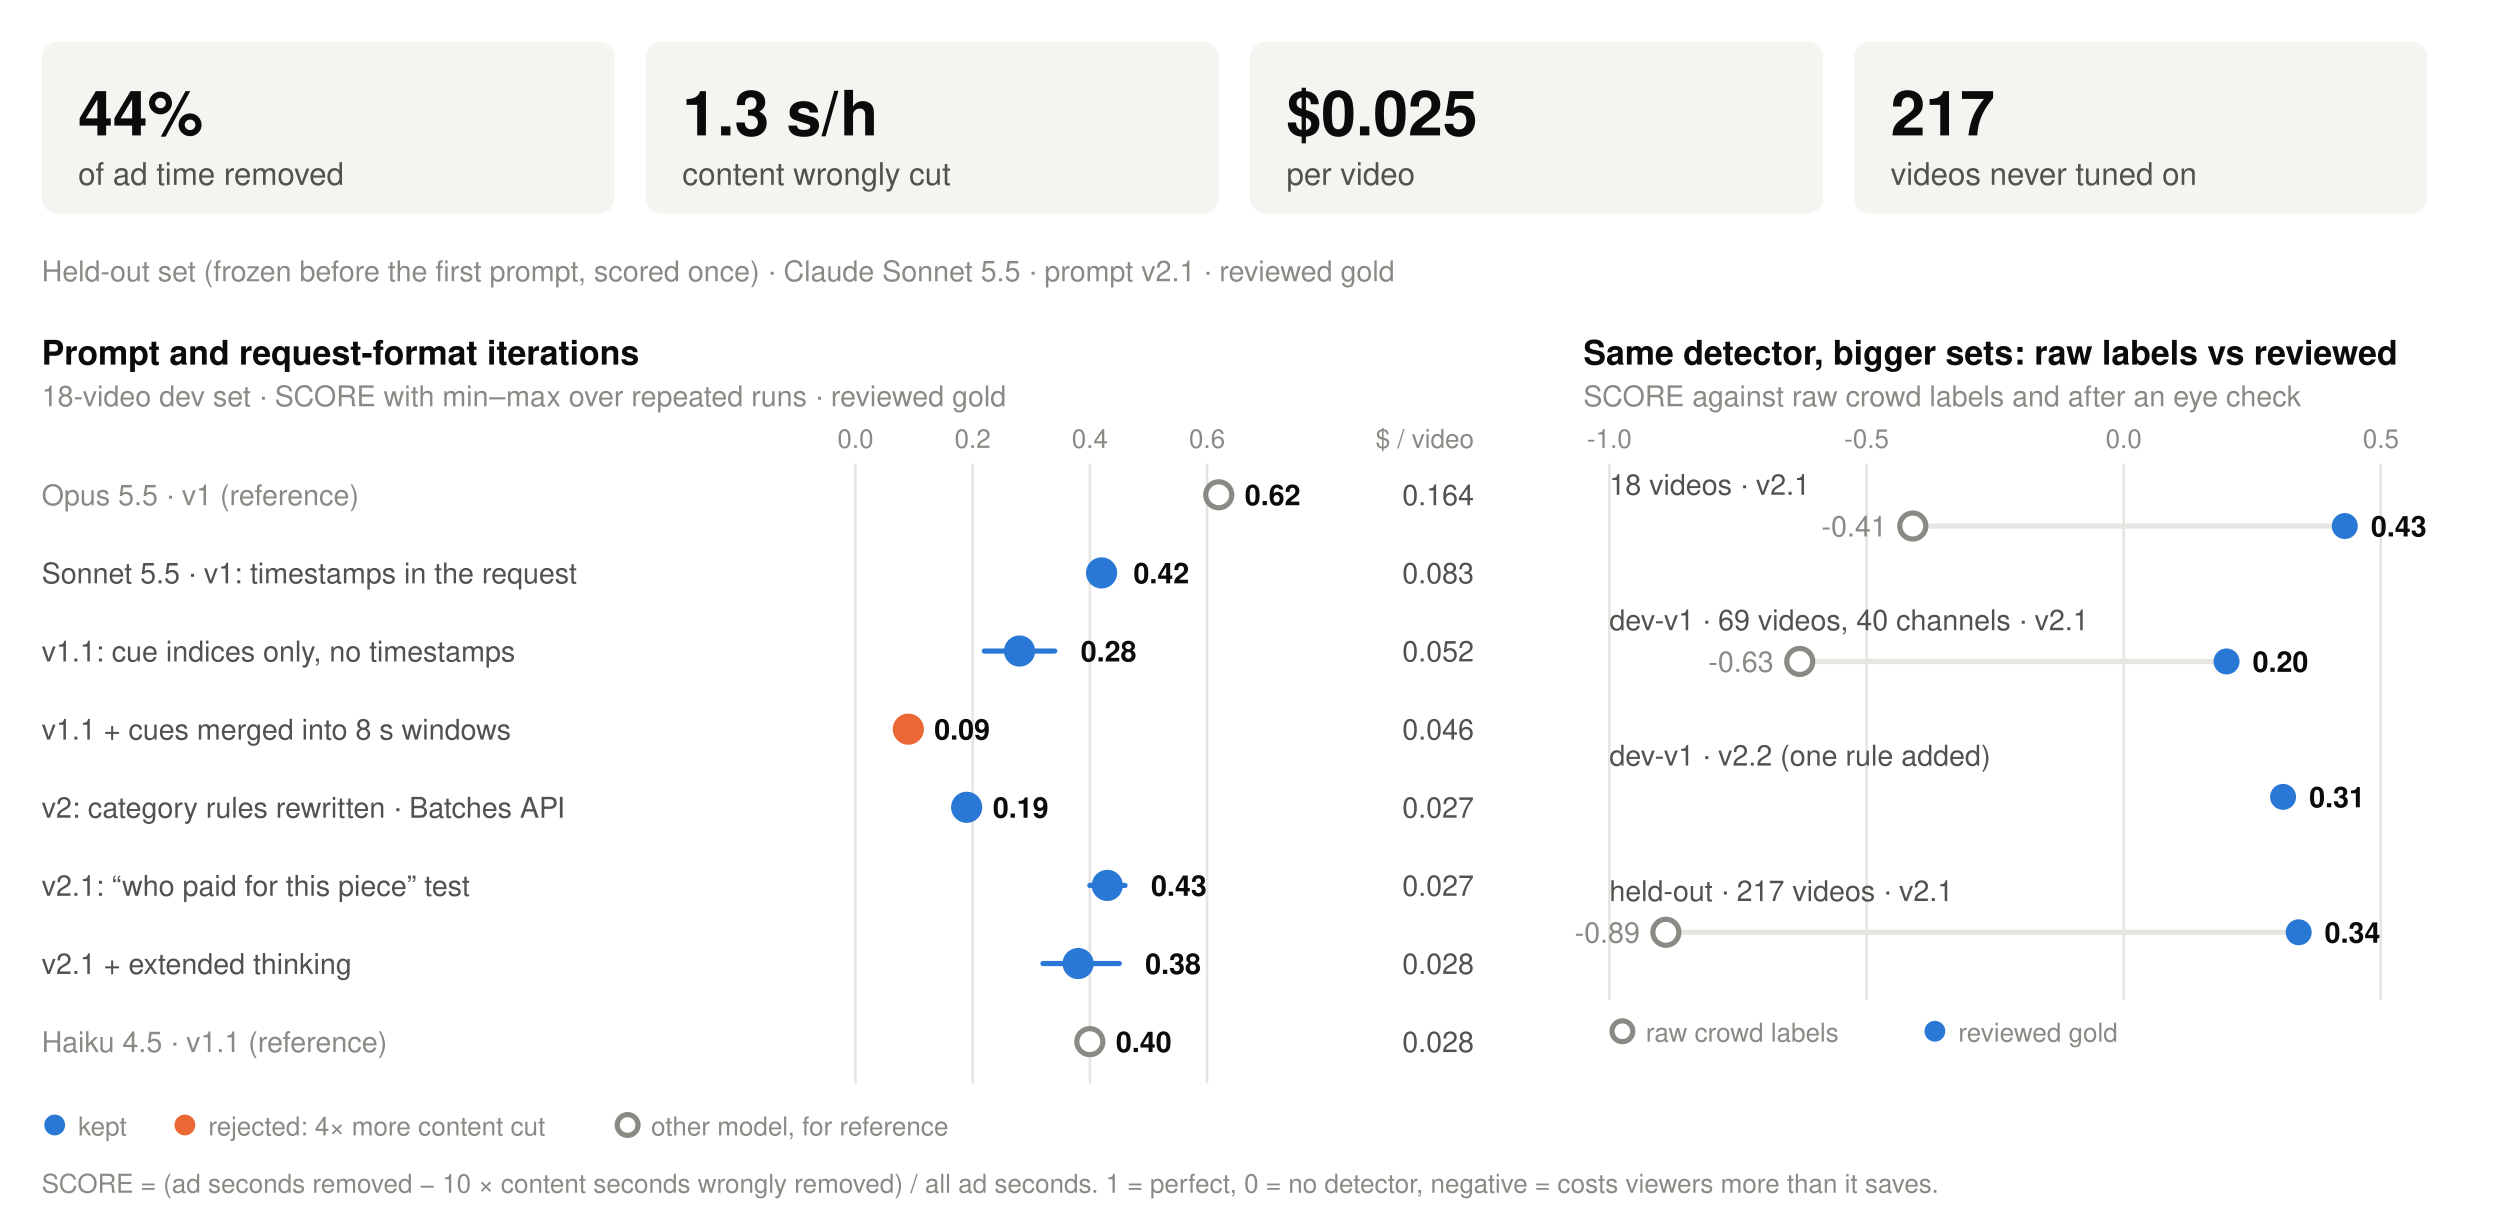
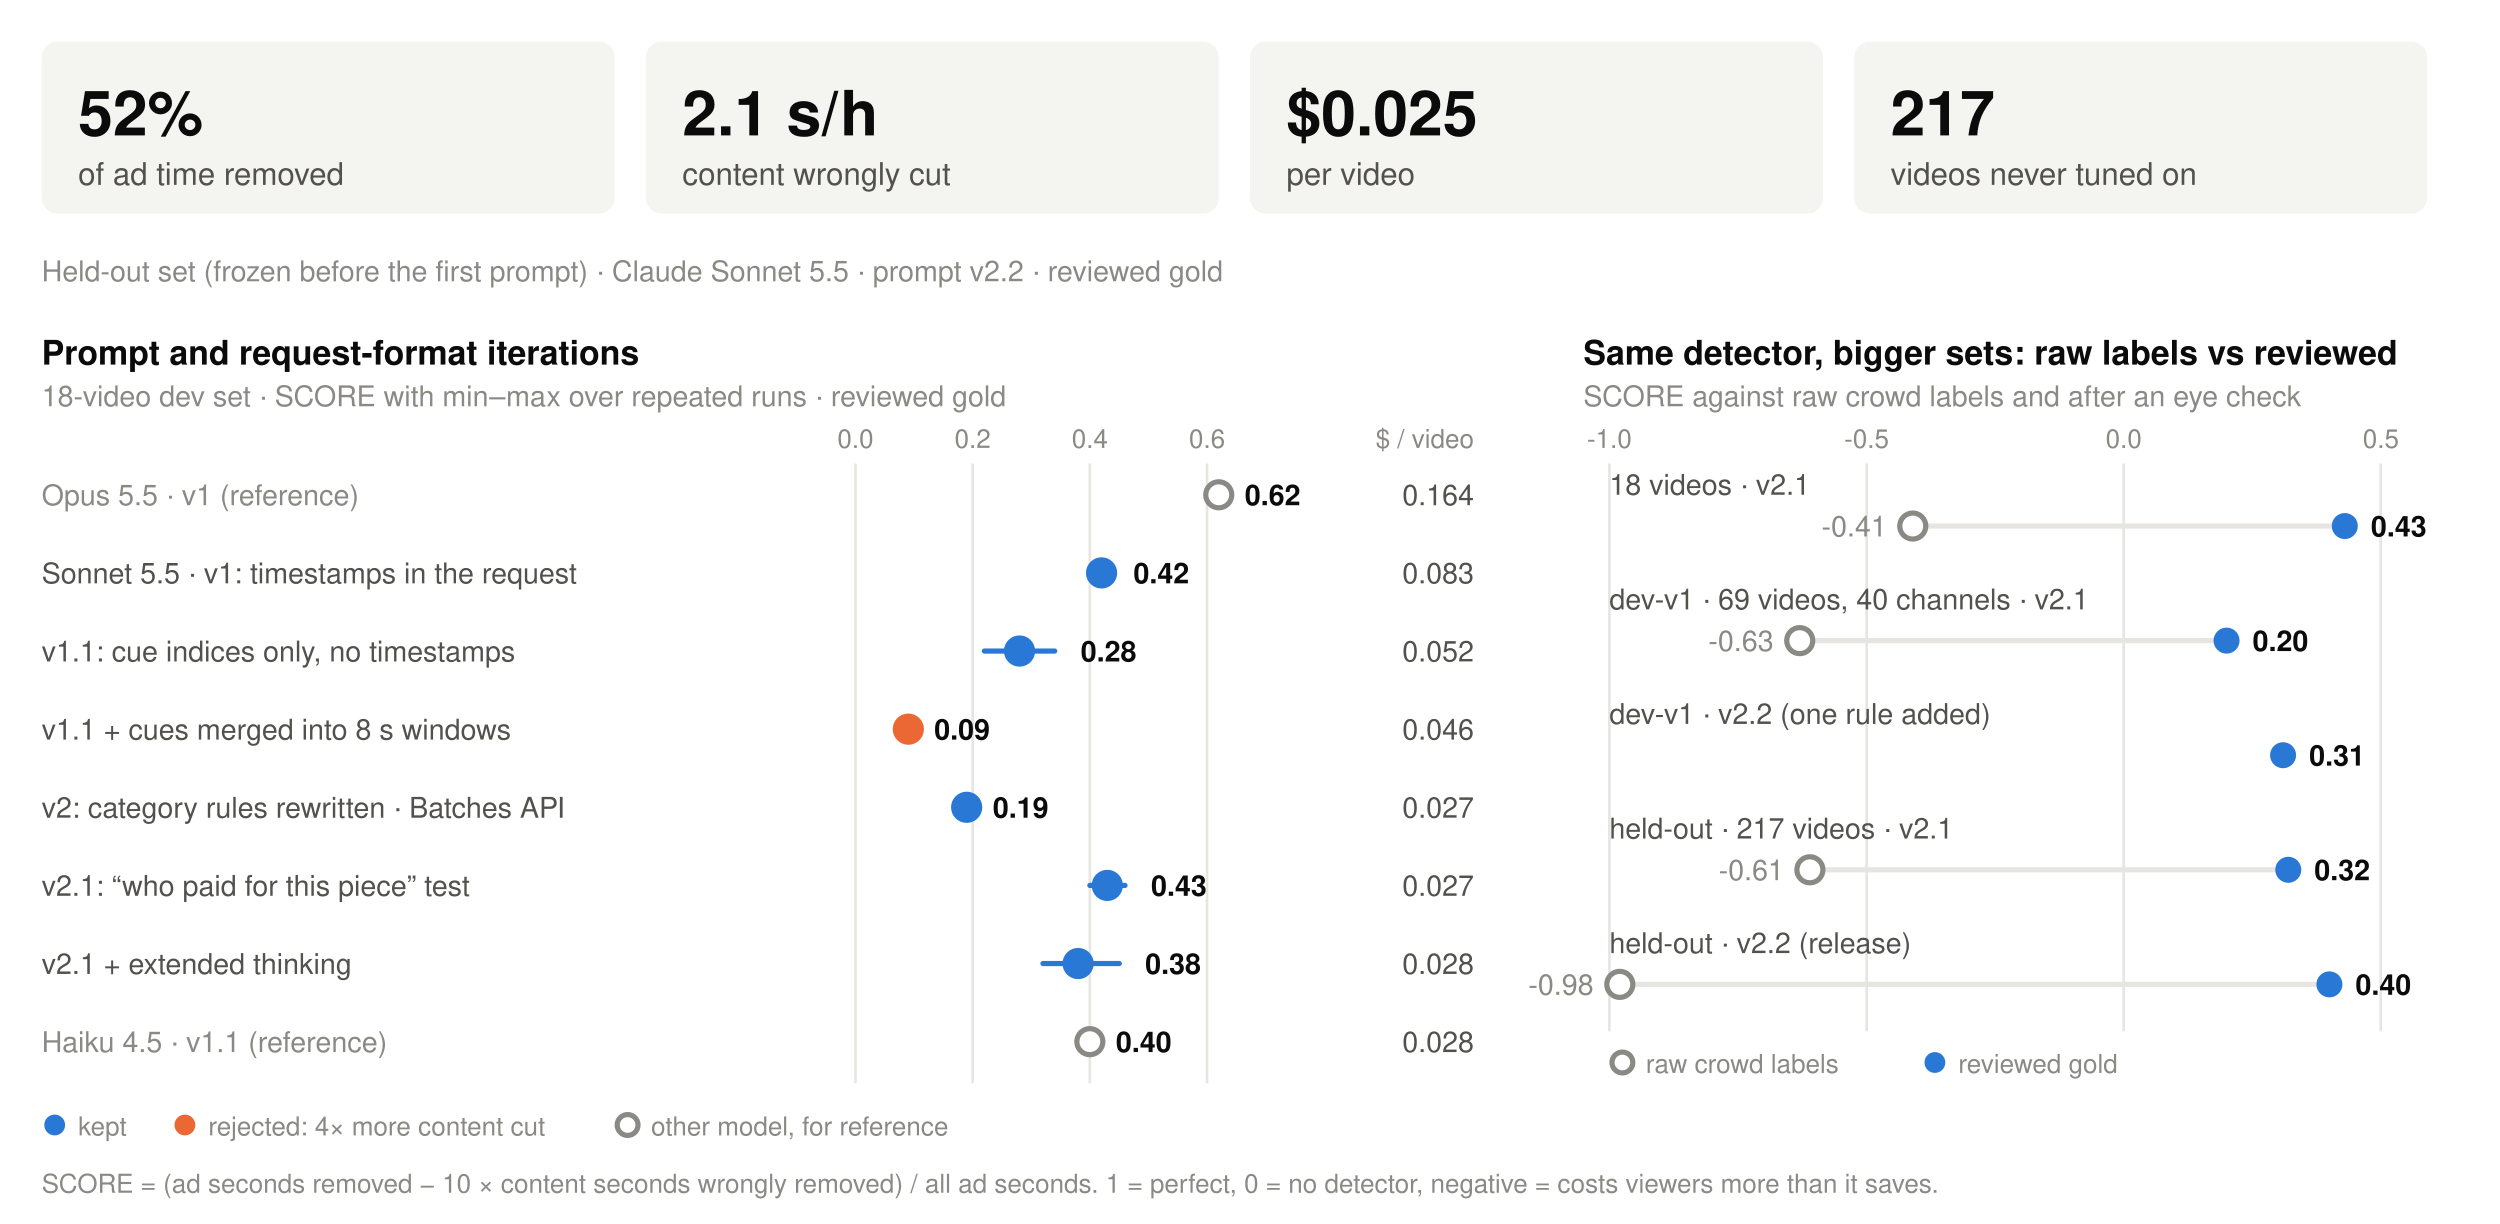
<svg xmlns="http://www.w3.org/2000/svg" width="960" height="470" viewBox="0 0 960 470" font-family="-apple-system, BlinkMacSystemFont, 'Segoe UI', Helvetica, Arial, sans-serif">
  <rect width="960" height="470" fill="#ffffff" />
  <rect x="16" y="16" width="220" height="66" rx="6" fill="#f4f4f1" />
-   <text x="30" y="52" font-size="24" fill="#0b0b0b" text-anchor="start" font-weight="600">44%</text>
+   <text x="30" y="52" font-size="24" fill="#0b0b0b" text-anchor="start" font-weight="600">52%</text>
  <text x="30" y="71" font-size="12" fill="#52514e" text-anchor="start" font-weight="normal">of ad time removed</text>
  <rect x="248" y="16" width="220" height="66" rx="6" fill="#f4f4f1" />
-   <text x="262" y="52" font-size="24" fill="#0b0b0b" text-anchor="start" font-weight="600">1.3 s/h</text>
+   <text x="262" y="52" font-size="24" fill="#0b0b0b" text-anchor="start" font-weight="600">2.1 s/h</text>
  <text x="262" y="71" font-size="12" fill="#52514e" text-anchor="start" font-weight="normal">content wrongly cut</text>
  <rect x="480" y="16" width="220" height="66" rx="6" fill="#f4f4f1" />
  <text x="494" y="52" font-size="24" fill="#0b0b0b" text-anchor="start" font-weight="600">$0.025</text>
  <text x="494" y="71" font-size="12" fill="#52514e" text-anchor="start" font-weight="normal">per video</text>
  <rect x="712" y="16" width="220" height="66" rx="6" fill="#f4f4f1" />
  <text x="726" y="52" font-size="24" fill="#0b0b0b" text-anchor="start" font-weight="600">217</text>
  <text x="726" y="71" font-size="12" fill="#52514e" text-anchor="start" font-weight="normal">videos never tuned on</text>
-   <text x="16" y="108" font-size="11" fill="#8a8984" text-anchor="start" font-weight="normal">Held-out set (frozen before the first prompt, scored once) · Claude Sonnet 5.5 · prompt v2.1 · reviewed gold</text>
+   <text x="16" y="108" font-size="11" fill="#8a8984" text-anchor="start" font-weight="normal">Held-out set (frozen before the first prompt) · Claude Sonnet 5.5 · prompt v2.2 · reviewed gold</text>
  <text x="16" y="140" font-size="13" fill="#0b0b0b" text-anchor="start" font-weight="600">Prompt and request-format iterations</text>
  <text x="16" y="156" font-size="11" fill="#8a8984" text-anchor="start" font-weight="normal">18-video dev set · SCORE with min–max over repeated runs · reviewed gold</text>
  <text x="566" y="172" font-size="10" fill="#8a8984" text-anchor="end" font-weight="normal">$ / video</text>
  <line x1="328.5" y1="178" x2="328.5" y2="416" stroke="#e6e5e1" stroke-width="1" />
  <text x="328.5" y="172" font-size="10" fill="#8a8984" text-anchor="middle" font-weight="normal">0.0</text>
  <line x1="373.5" y1="178" x2="373.5" y2="416" stroke="#e6e5e1" stroke-width="1" />
  <text x="373.5" y="172" font-size="10" fill="#8a8984" text-anchor="middle" font-weight="normal">0.2</text>
  <line x1="418.5" y1="178" x2="418.5" y2="416" stroke="#e6e5e1" stroke-width="1" />
  <text x="418.5" y="172" font-size="10" fill="#8a8984" text-anchor="middle" font-weight="normal">0.4</text>
  <line x1="463.5" y1="178" x2="463.5" y2="416" stroke="#e6e5e1" stroke-width="1" />
  <text x="463.5" y="172" font-size="10" fill="#8a8984" text-anchor="middle" font-weight="normal">0.6</text>
  <text x="16" y="194" font-size="11" fill="#8a8984" text-anchor="start" font-weight="normal">Opus 5.5 · v1 (reference)</text>
  <circle cx="468.0" cy="190" r="5" fill="#ffffff" stroke="#8a8984" stroke-width="2" />
  <text x="478.0" y="194" font-size="11" fill="#0b0b0b" text-anchor="start" font-weight="600">0.62</text>
  <text x="566" y="194" font-size="11" fill="#52514e" text-anchor="end" font-weight="normal">0.164</text>
  <text x="16" y="224" font-size="11" fill="#52514e" text-anchor="start" font-weight="normal">Sonnet 5.5 · v1: timestamps in the request</text>
  <line x1="418.5" y1="220" x2="425.2" y2="220" stroke="#2a78d6" stroke-width="2" stroke-linecap="round" />
  <circle cx="423.0" cy="220" r="5" fill="#2a78d6" stroke="#2a78d6" stroke-width="2" />
  <text x="435.25" y="224" font-size="11" fill="#0b0b0b" text-anchor="start" font-weight="600">0.42</text>
  <text x="566" y="224" font-size="11" fill="#52514e" text-anchor="end" font-weight="normal">0.083</text>
  <text x="16" y="254" font-size="11" fill="#52514e" text-anchor="start" font-weight="normal">v1.1: cue indices only, no timestamps</text>
  <line x1="378.0" y1="250" x2="405.0" y2="250" stroke="#2a78d6" stroke-width="2" stroke-linecap="round" />
  <circle cx="391.5" cy="250" r="5" fill="#2a78d6" stroke="#2a78d6" stroke-width="2" />
  <text x="415.0" y="254" font-size="11" fill="#0b0b0b" text-anchor="start" font-weight="600">0.28</text>
  <text x="566" y="254" font-size="11" fill="#52514e" text-anchor="end" font-weight="normal">0.052</text>
  <text x="16" y="284" font-size="11" fill="#52514e" text-anchor="start" font-weight="normal">v1.1 + cues merged into 8 s windows</text>
  <circle cx="348.8" cy="280" r="5" fill="#eb6834" stroke="#eb6834" stroke-width="2" />
  <text x="358.75" y="284" font-size="11" fill="#0b0b0b" text-anchor="start" font-weight="600">0.09</text>
  <text x="566" y="284" font-size="11" fill="#52514e" text-anchor="end" font-weight="normal">0.046</text>
  <text x="16" y="314" font-size="11" fill="#52514e" text-anchor="start" font-weight="normal">v2: category rules rewritten · Batches API</text>
  <circle cx="371.2" cy="310" r="5" fill="#2a78d6" stroke="#2a78d6" stroke-width="2" />
  <text x="381.25" y="314" font-size="11" fill="#0b0b0b" text-anchor="start" font-weight="600">0.19</text>
  <text x="566" y="314" font-size="11" fill="#52514e" text-anchor="end" font-weight="normal">0.027</text>
  <text x="16" y="344" font-size="11" fill="#52514e" text-anchor="start" font-weight="normal">v2.1: “who paid for this piece” test</text>
  <line x1="418.5" y1="340" x2="432.0" y2="340" stroke="#2a78d6" stroke-width="2" stroke-linecap="round" />
  <circle cx="425.2" cy="340" r="5" fill="#2a78d6" stroke="#2a78d6" stroke-width="2" />
  <text x="442.0" y="344" font-size="11" fill="#0b0b0b" text-anchor="start" font-weight="600">0.43</text>
  <text x="566" y="344" font-size="11" fill="#52514e" text-anchor="end" font-weight="normal">0.027</text>
  <text x="16" y="374" font-size="11" fill="#52514e" text-anchor="start" font-weight="normal">v2.1 + extended thinking</text>
  <line x1="400.5" y1="370" x2="429.8" y2="370" stroke="#2a78d6" stroke-width="2" stroke-linecap="round" />
  <circle cx="414.0" cy="370" r="5" fill="#2a78d6" stroke="#2a78d6" stroke-width="2" />
  <text x="439.75" y="374" font-size="11" fill="#0b0b0b" text-anchor="start" font-weight="600">0.38</text>
  <text x="566" y="374" font-size="11" fill="#52514e" text-anchor="end" font-weight="normal">0.028</text>
  <text x="16" y="404" font-size="11" fill="#8a8984" text-anchor="start" font-weight="normal">Haiku 4.5 · v1.1 (reference)</text>
  <circle cx="418.5" cy="400" r="5" fill="#ffffff" stroke="#8a8984" stroke-width="2" />
  <text x="428.5" y="404" font-size="11" fill="#0b0b0b" text-anchor="start" font-weight="600">0.40</text>
  <text x="566" y="404" font-size="11" fill="#52514e" text-anchor="end" font-weight="normal">0.028</text>
  <circle cx="21" cy="432" r="4" fill="#2a78d6" />
  <text x="30" y="436" font-size="10" fill="#8a8984" text-anchor="start" font-weight="normal">kept</text>
  <circle cx="71" cy="432" r="4" fill="#eb6834" />
  <text x="80" y="436" font-size="10" fill="#8a8984" text-anchor="start" font-weight="normal">rejected: 4× more content cut</text>
  <circle cx="241" cy="432" r="4" fill="#ffffff" stroke="#8a8984" stroke-width="2" />
  <text x="250" y="436" font-size="10" fill="#8a8984" text-anchor="start" font-weight="normal">other model, for reference</text>
  <text x="608" y="140" font-size="13" fill="#0b0b0b" text-anchor="start" font-weight="600">Same detector, bigger sets: raw labels vs reviewed</text>
  <text x="608" y="156" font-size="11" fill="#8a8984" text-anchor="start" font-weight="normal">SCORE against raw crowd labels and after an eye check</text>
-   <line x1="618.0" y1="178" x2="618.0" y2="384" stroke="#e6e5e1" stroke-width="1" />
+   <line x1="618.0" y1="178" x2="618.0" y2="396" stroke="#e6e5e1" stroke-width="1" />
  <text x="618.0" y="172" font-size="10" fill="#8a8984" text-anchor="middle" font-weight="normal">-1.0</text>
-   <line x1="716.8" y1="178" x2="716.8" y2="384" stroke="#e6e5e1" stroke-width="1" />
+   <line x1="716.8" y1="178" x2="716.8" y2="396" stroke="#e6e5e1" stroke-width="1" />
  <text x="716.75" y="172" font-size="10" fill="#8a8984" text-anchor="middle" font-weight="normal">-0.5</text>
-   <line x1="815.5" y1="178" x2="815.5" y2="384" stroke="#e6e5e1" stroke-width="1" />
+   <line x1="815.5" y1="178" x2="815.5" y2="396" stroke="#e6e5e1" stroke-width="1" />
  <text x="815.5" y="172" font-size="10" fill="#8a8984" text-anchor="middle" font-weight="normal">0.0</text>
-   <line x1="914.2" y1="178" x2="914.2" y2="384" stroke="#e6e5e1" stroke-width="1" />
+   <line x1="914.2" y1="178" x2="914.2" y2="396" stroke="#e6e5e1" stroke-width="1" />
  <text x="914.25" y="172" font-size="10" fill="#8a8984" text-anchor="middle" font-weight="normal">0.5</text>
  <text x="618" y="190" font-size="11" fill="#52514e" text-anchor="start" font-weight="normal">18 videos · v2.1</text>
  <line x1="734.5" y1="202" x2="900.4" y2="202" stroke="#e6e5e1" stroke-width="2" />
  <circle cx="734.5" cy="202" r="5" fill="#ffffff" stroke="#8a8984" stroke-width="2" />
  <text x="724.525" y="206" font-size="11" fill="#8a8984" text-anchor="end" font-weight="normal">-0.41</text>
  <circle cx="900.4" cy="202" r="5" fill="#2a78d6" />
  <text x="910.425" y="206" font-size="11" fill="#0b0b0b" text-anchor="start" font-weight="600">0.43</text>
-   <text x="618" y="242" font-size="11" fill="#52514e" text-anchor="start" font-weight="normal">dev-v1 · 69 videos, 40 channels · v2.1</text>
-   <line x1="691.1" y1="254" x2="855.0" y2="254" stroke="#e6e5e1" stroke-width="2" />
-   <circle cx="691.1" cy="254" r="5" fill="#ffffff" stroke="#8a8984" stroke-width="2" />
-   <text x="681.075" y="258" font-size="11" fill="#8a8984" text-anchor="end" font-weight="normal">-0.63</text>
-   <circle cx="855.0" cy="254" r="5" fill="#2a78d6" />
-   <text x="865.0" y="258" font-size="11" fill="#0b0b0b" text-anchor="start" font-weight="600">0.20</text>
-   <text x="618" y="294" font-size="11" fill="#52514e" text-anchor="start" font-weight="normal">dev-v1 · v2.2 (one rule added)</text>
-   <circle cx="876.7" cy="306" r="5" fill="#2a78d6" />
-   <text x="886.725" y="310" font-size="11" fill="#0b0b0b" text-anchor="start" font-weight="600">0.31</text>
-   <text x="618" y="346" font-size="11" fill="#52514e" text-anchor="start" font-weight="normal">held-out · 217 videos · v2.1</text>
-   <line x1="639.7" y1="358" x2="882.7" y2="358" stroke="#e6e5e1" stroke-width="2" />
-   <circle cx="639.7" cy="358" r="5" fill="#ffffff" stroke="#8a8984" stroke-width="2" />
-   <text x="629.725" y="362" font-size="11" fill="#8a8984" text-anchor="end" font-weight="normal">-0.89</text>
-   <circle cx="882.7" cy="358" r="5" fill="#2a78d6" />
-   <text x="892.65" y="362" font-size="11" fill="#0b0b0b" text-anchor="start" font-weight="600">0.34</text>
-   <circle cx="623" cy="396" r="4" fill="#ffffff" stroke="#8a8984" stroke-width="2" />
-   <text x="632" y="400" font-size="10" fill="#8a8984" text-anchor="start" font-weight="normal">raw crowd labels</text>
-   <circle cx="743" cy="396" r="4" fill="#2a78d6" />
-   <text x="752" y="400" font-size="10" fill="#8a8984" text-anchor="start" font-weight="normal">reviewed gold</text>
+   <text x="618" y="234" font-size="11" fill="#52514e" text-anchor="start" font-weight="normal">dev-v1 · 69 videos, 40 channels · v2.1</text>
+   <line x1="691.1" y1="246" x2="855.0" y2="246" stroke="#e6e5e1" stroke-width="2" />
+   <circle cx="691.1" cy="246" r="5" fill="#ffffff" stroke="#8a8984" stroke-width="2" />
+   <text x="681.075" y="250" font-size="11" fill="#8a8984" text-anchor="end" font-weight="normal">-0.63</text>
+   <circle cx="855.0" cy="246" r="5" fill="#2a78d6" />
+   <text x="865.0" y="250" font-size="11" fill="#0b0b0b" text-anchor="start" font-weight="600">0.20</text>
+   <text x="618" y="278" font-size="11" fill="#52514e" text-anchor="start" font-weight="normal">dev-v1 · v2.2 (one rule added)</text>
+   <circle cx="876.7" cy="290" r="5" fill="#2a78d6" />
+   <text x="886.725" y="294" font-size="11" fill="#0b0b0b" text-anchor="start" font-weight="600">0.31</text>
+   <text x="618" y="322" font-size="11" fill="#52514e" text-anchor="start" font-weight="normal">held-out · 217 videos · v2.1</text>
+   <line x1="695.0" y1="334" x2="878.7" y2="334" stroke="#e6e5e1" stroke-width="2" />
+   <circle cx="695.0" cy="334" r="5" fill="#ffffff" stroke="#8a8984" stroke-width="2" />
+   <text x="685.025" y="338" font-size="11" fill="#8a8984" text-anchor="end" font-weight="normal">-0.61</text>
+   <circle cx="878.7" cy="334" r="5" fill="#2a78d6" />
+   <text x="888.7" y="338" font-size="11" fill="#0b0b0b" text-anchor="start" font-weight="600">0.32</text>
+   <text x="618" y="366" font-size="11" fill="#52514e" text-anchor="start" font-weight="normal">held-out · v2.2 (release)</text>
+   <line x1="622.0" y1="378" x2="894.5" y2="378" stroke="#e6e5e1" stroke-width="2" />
+   <circle cx="622.0" cy="378" r="5" fill="#ffffff" stroke="#8a8984" stroke-width="2" />
+   <text x="611.95" y="382" font-size="11" fill="#8a8984" text-anchor="end" font-weight="normal">-0.98</text>
+   <circle cx="894.5" cy="378" r="5" fill="#2a78d6" />
+   <text x="904.5" y="382" font-size="11" fill="#0b0b0b" text-anchor="start" font-weight="600">0.40</text>
+   <circle cx="623" cy="408" r="4" fill="#ffffff" stroke="#8a8984" stroke-width="2" />
+   <text x="632" y="412" font-size="10" fill="#8a8984" text-anchor="start" font-weight="normal">raw crowd labels</text>
+   <circle cx="743" cy="408" r="4" fill="#2a78d6" />
+   <text x="752" y="412" font-size="10" fill="#8a8984" text-anchor="start" font-weight="normal">reviewed gold</text>
  <text x="16" y="458" font-size="10" fill="#8a8984" text-anchor="start" font-weight="normal">SCORE = (ad seconds removed − 10 × content seconds wrongly removed) / all ad seconds. 1 = perfect, 0 = no detector, negative = costs viewers more than it saves.</text>
</svg>
